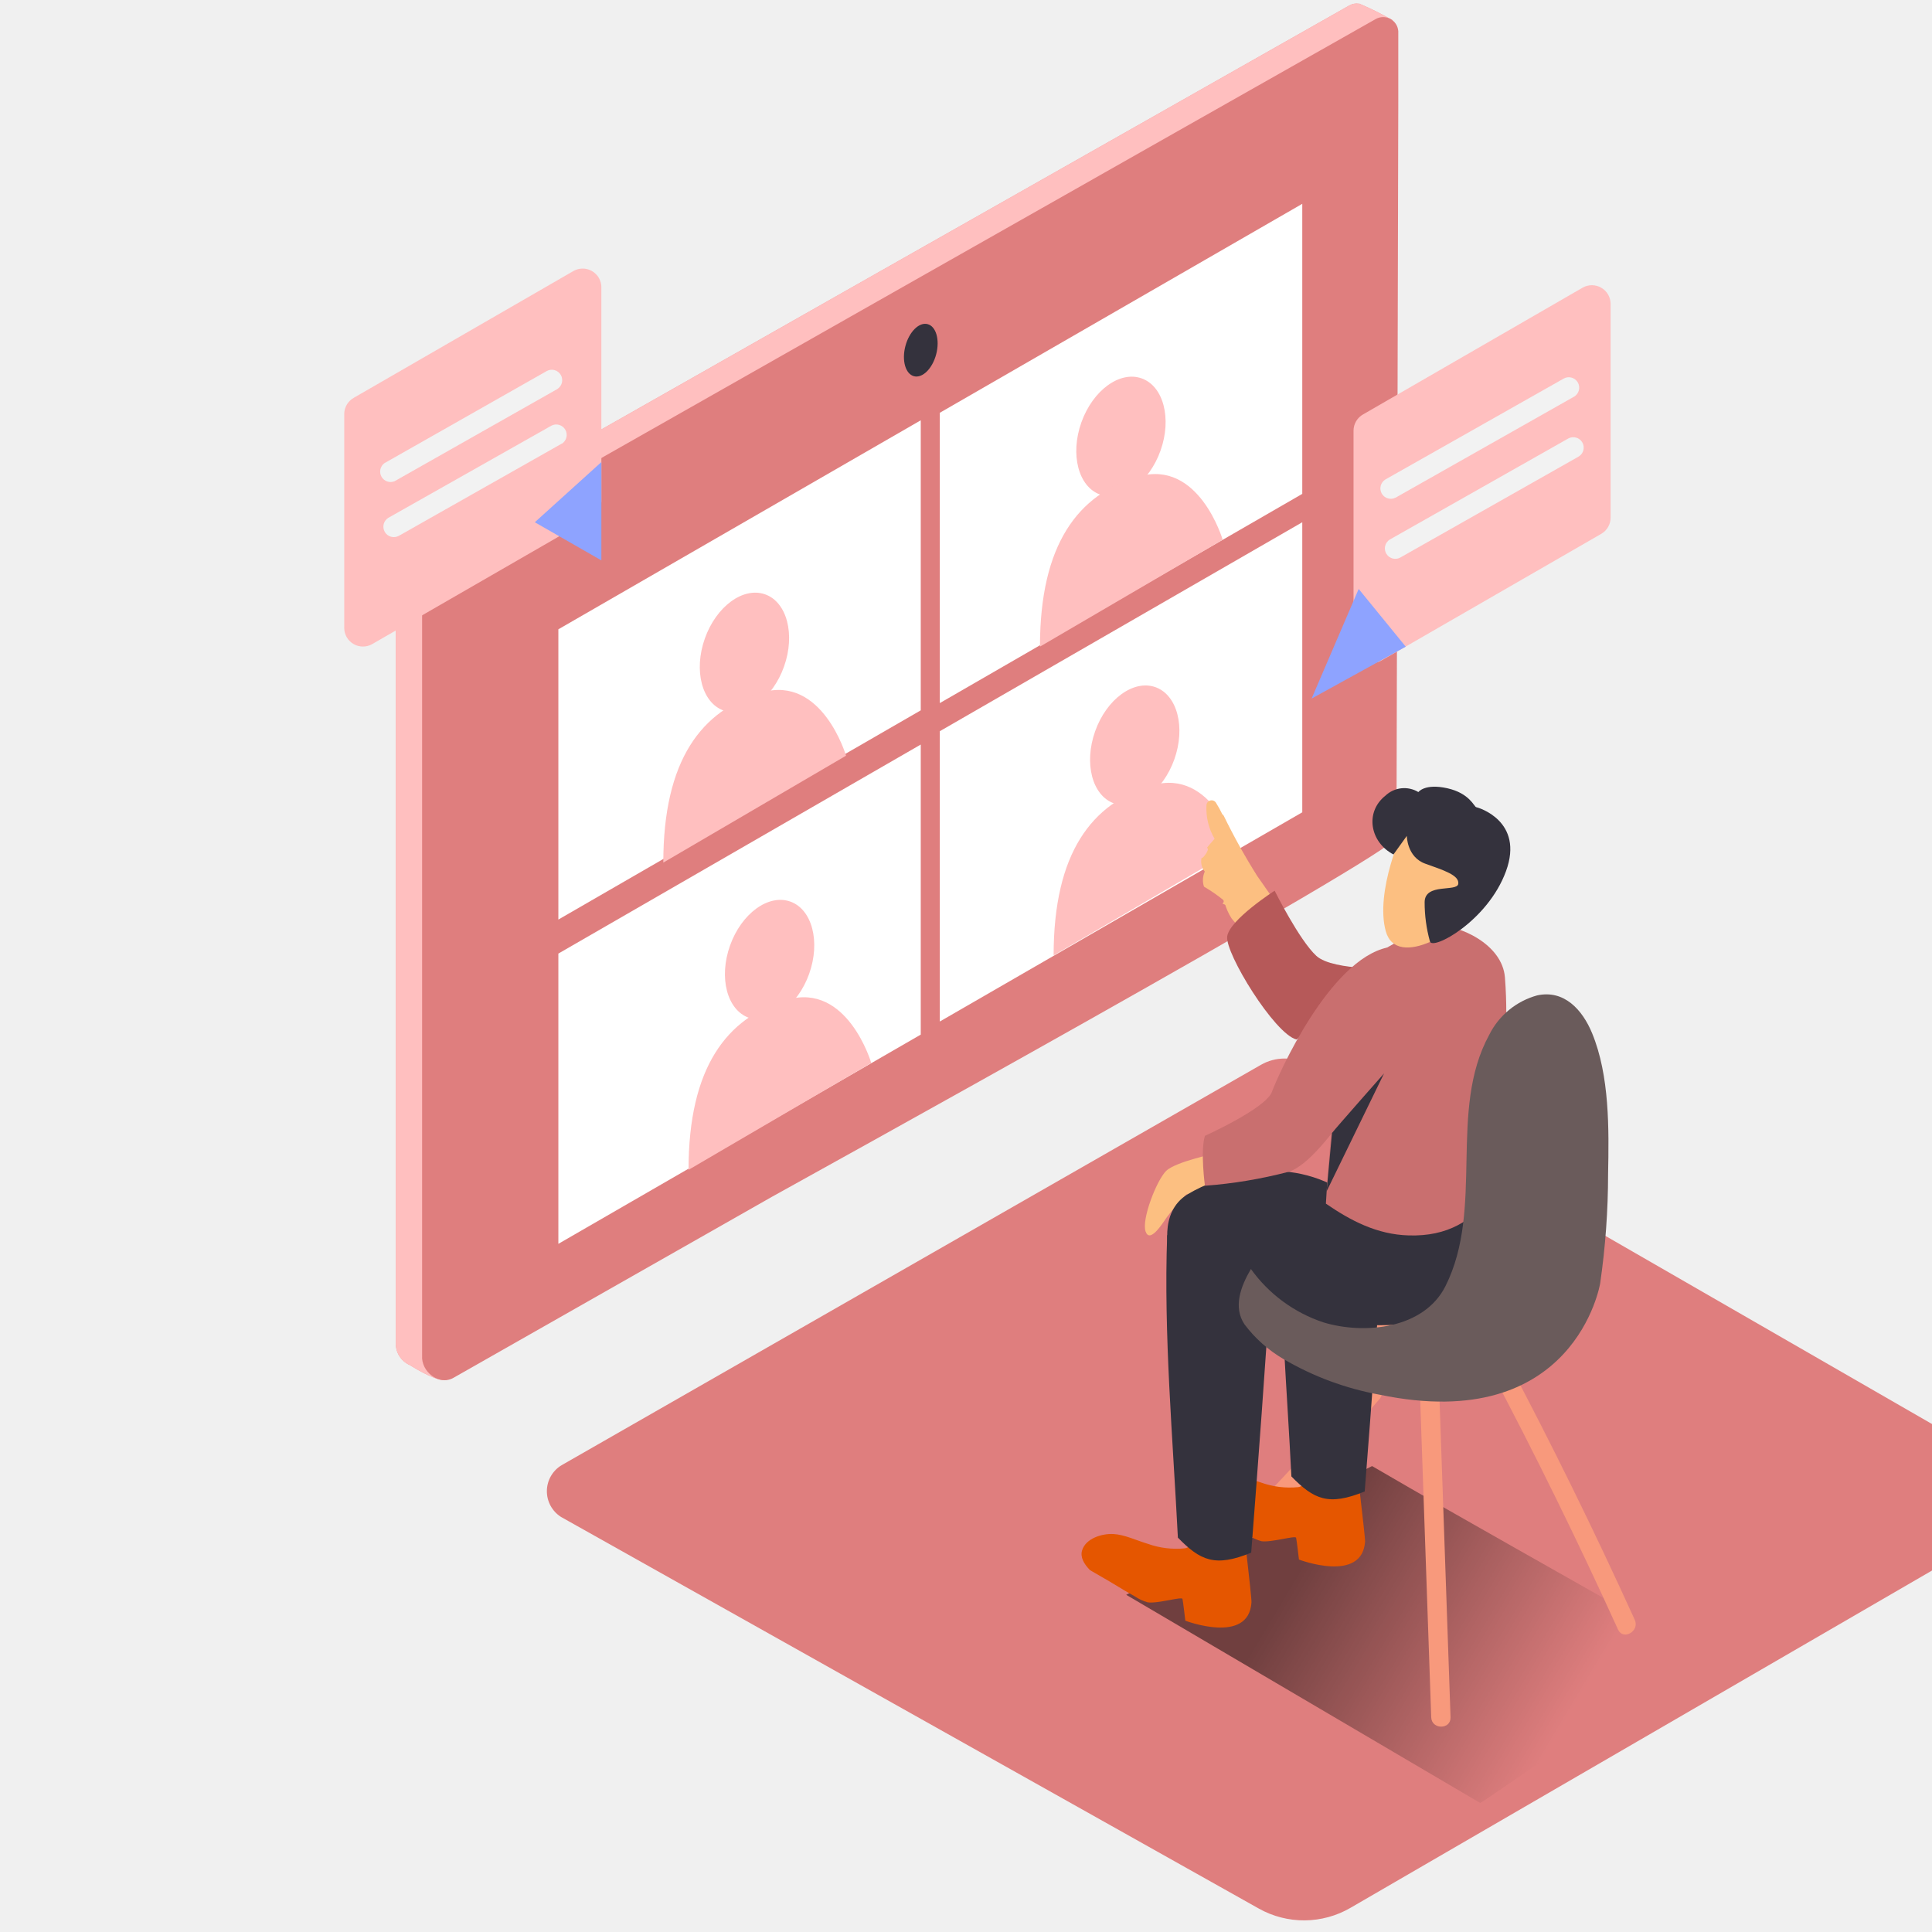
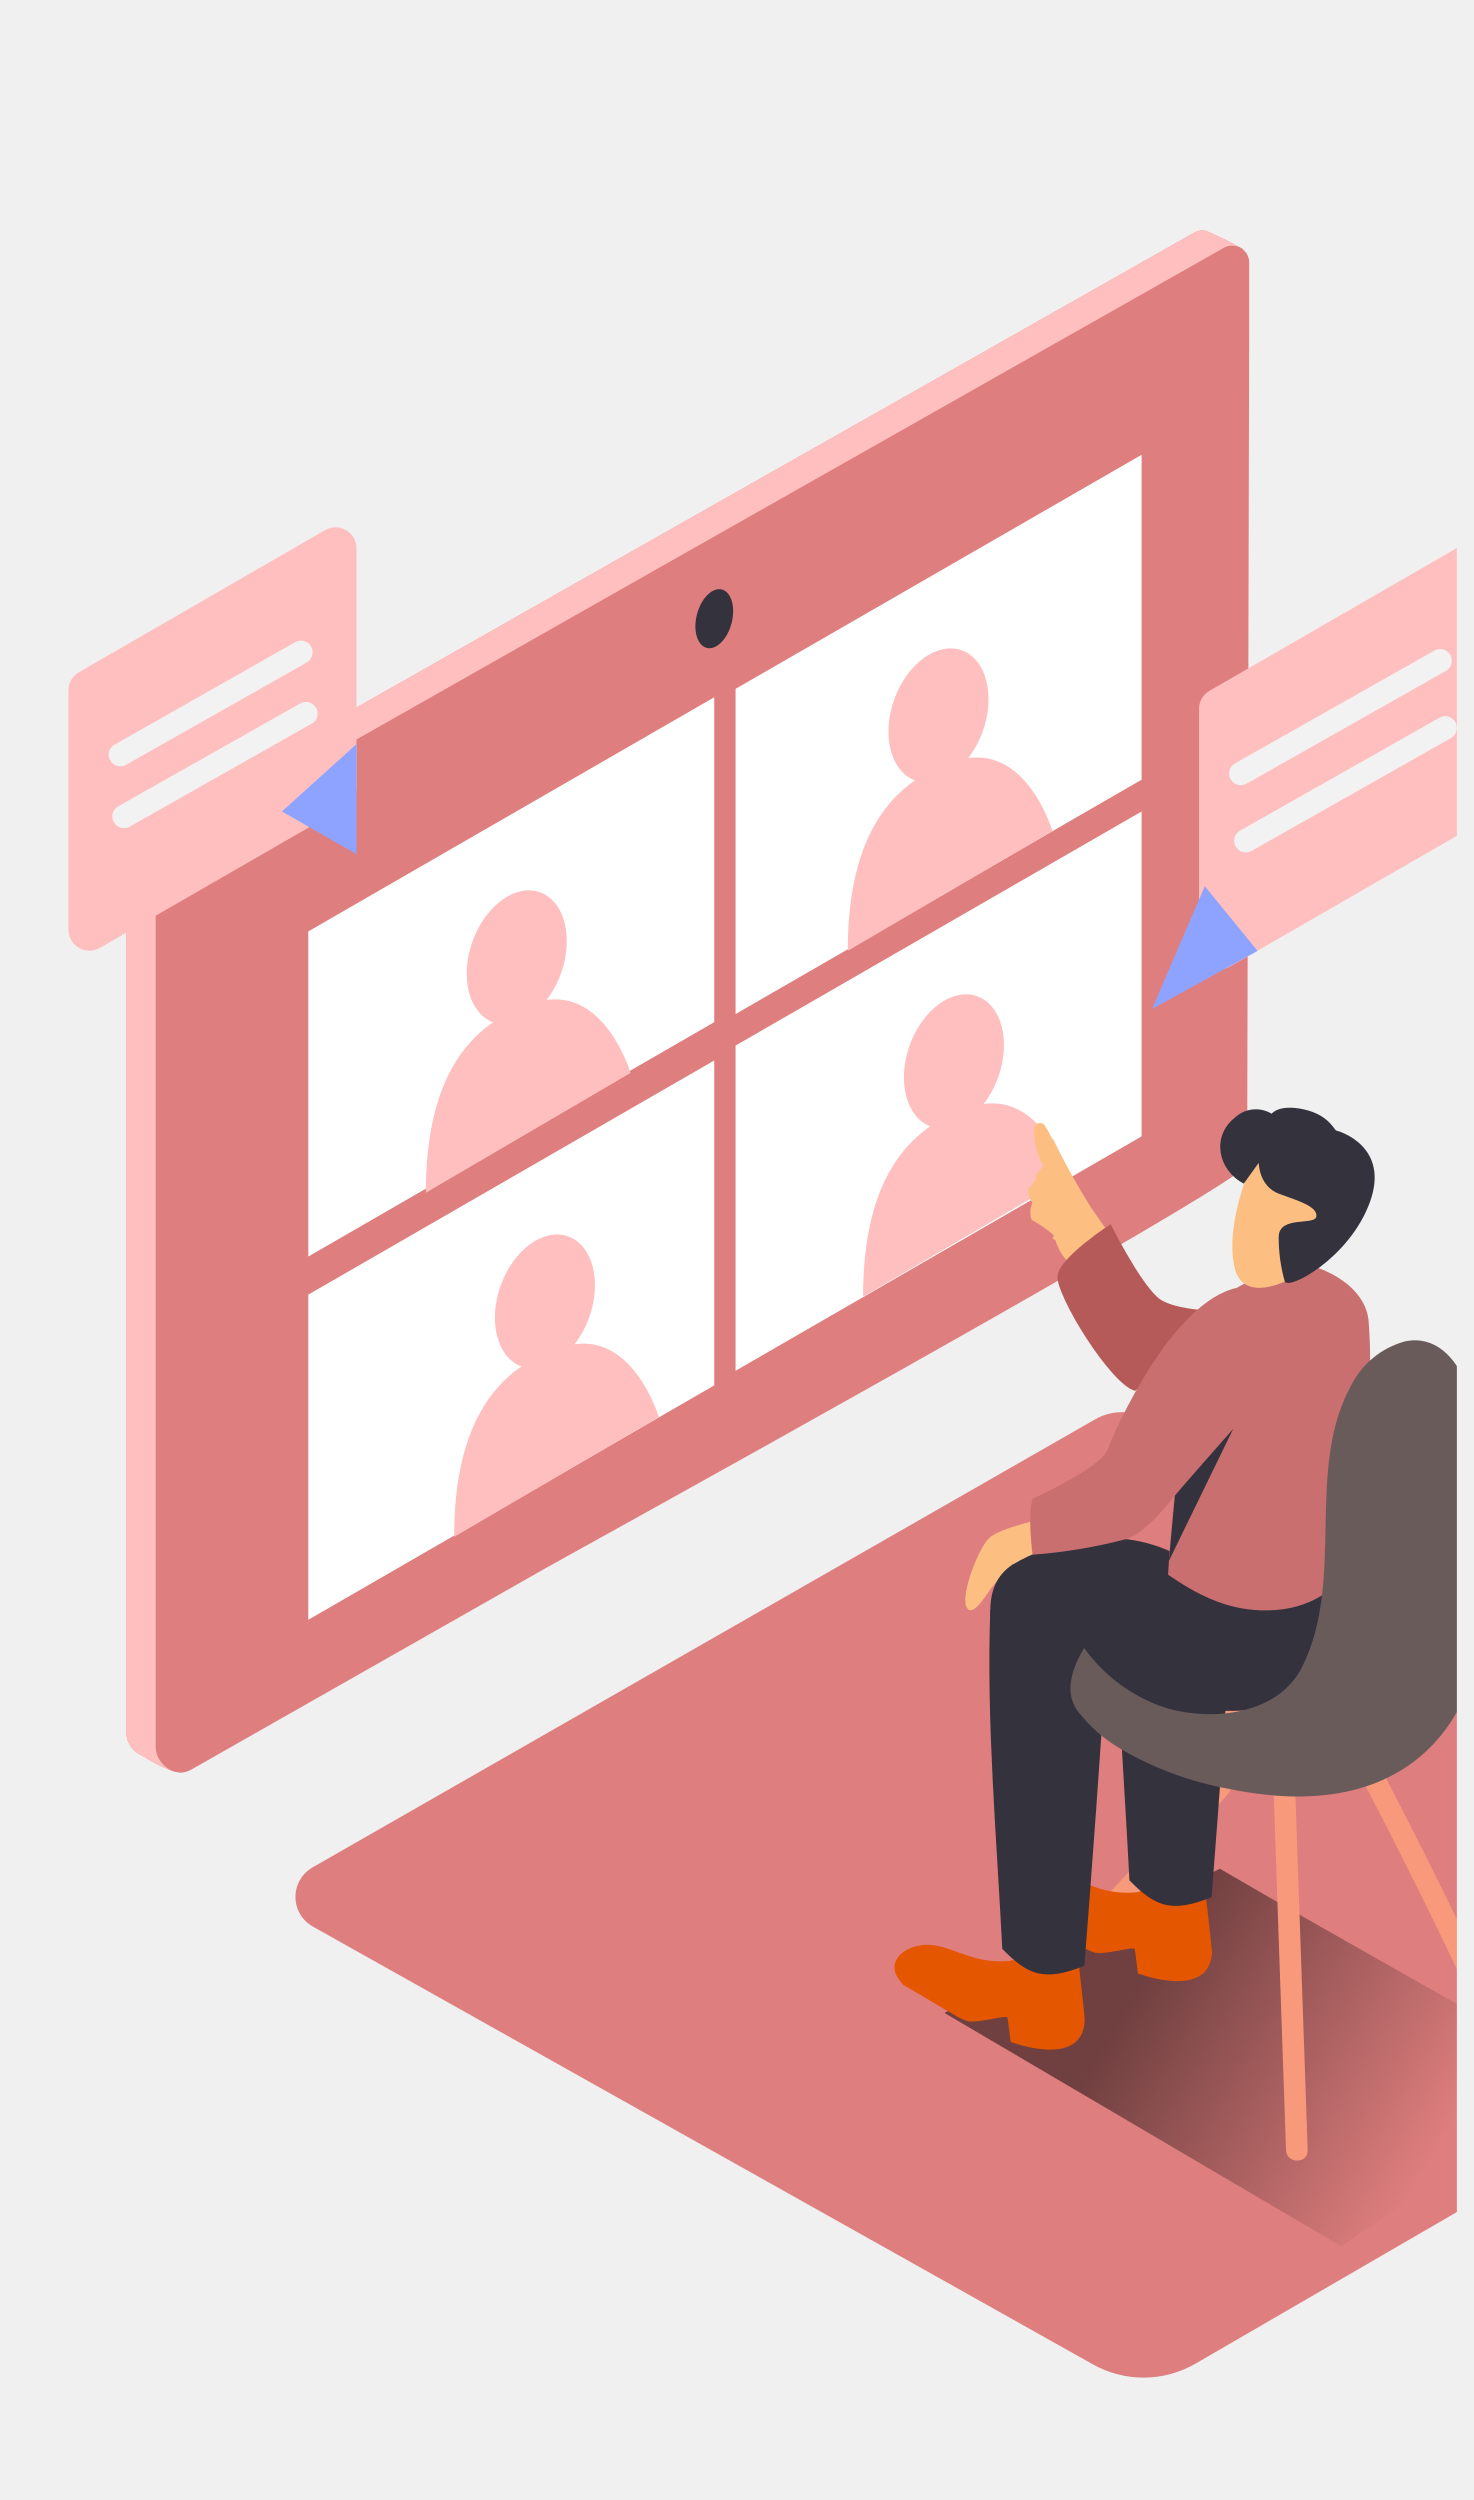
- <svg xmlns="http://www.w3.org/2000/svg" width="300" height="300" viewBox="0 0 76 116" fill="none">
-   <path d="M13.716 87.975C13.45 88.135 13.229 88.361 13.075 88.631C12.921 88.901 12.838 89.206 12.835 89.517C12.832 89.828 12.908 90.134 13.056 90.407C13.204 90.68 13.42 90.911 13.682 91.078L55.583 114.594C56.425 115.066 57.376 115.31 58.341 115.302C59.306 115.293 60.253 115.034 61.087 114.548L100.615 91.621C100.919 91.445 101.171 91.192 101.346 90.888C101.521 90.585 101.613 90.24 101.613 89.889C101.613 89.539 101.521 89.194 101.346 88.89C101.171 88.587 100.919 88.334 100.615 88.158L58.565 63.936C58.129 63.686 57.636 63.555 57.134 63.555C56.632 63.555 56.139 63.686 55.704 63.936L13.716 87.975Z" fill="#DF7E7E" />
-   <path style="mix-blend-mode:multiply" d="M62.382 88.025C68.534 91.612 72.931 94.022 82.394 99.426C75.232 103.778 69.682 107.778 68.876 108.254L47.619 95.755C49.273 94.92 54.735 91.813 62.382 88.025Z" fill="url(#paint0_linear)" />
-   <path d="M3.764 80.603V33.946C3.759 33.609 3.844 33.277 4.009 32.983C4.175 32.69 4.416 32.446 4.708 32.276C8.583 30.025 52.492 5.155 61.016 0.327C61.19 0.229 61.391 0.192 61.588 0.223C61.599 0.219 61.611 0.219 61.622 0.223C62.302 0.511 62.965 0.841 63.605 1.209C63.241 1.466 62.797 1.586 62.353 1.547V5.276L62.244 49.469C62.244 50.355 25.493 70.61 24.729 71.052L6.203 81.597C6.804 82.057 7.134 82.788 6.767 82.85C6.274 82.942 5.205 82.332 4.62 81.969C4.475 81.907 4.341 81.82 4.223 81.714C4.069 81.575 3.948 81.403 3.868 81.211C3.789 81.019 3.753 80.811 3.764 80.603Z" fill="#F29696" />
-   <path d="M3.764 80.603V33.946C3.759 33.609 3.844 33.277 4.009 32.983C4.175 32.69 4.416 32.446 4.708 32.276C8.583 30.025 52.492 5.155 61.016 0.327C61.19 0.229 61.391 0.192 61.588 0.223C61.599 0.219 61.611 0.219 61.622 0.223C62.302 0.511 62.965 0.841 63.605 1.209C63.241 1.466 62.797 1.586 62.353 1.547V5.276L62.244 49.469C62.244 50.355 25.493 70.61 24.729 71.052L6.203 81.597C6.804 82.057 7.134 82.788 6.767 82.85C6.274 82.942 5.205 82.332 4.62 81.969C4.475 81.907 4.341 81.82 4.223 81.714C4.069 81.575 3.948 81.403 3.868 81.211C3.789 81.019 3.753 80.811 3.764 80.603Z" fill="#FFBFBF" />
-   <path d="M63.955 1.873C63.944 1.72 63.895 1.572 63.812 1.443C63.729 1.314 63.614 1.208 63.48 1.135C63.344 1.062 63.193 1.025 63.04 1.026C62.886 1.027 62.736 1.067 62.602 1.142C54.074 5.965 10.177 30.839 6.289 33.09C5.998 33.26 5.757 33.504 5.591 33.797C5.425 34.091 5.34 34.423 5.345 34.761V81.393C5.274 82.345 6.352 83.226 7.229 82.725L26.331 71.867C27.1 71.428 63.846 51.169 63.846 50.284L63.955 6.091V1.873Z" fill="#DF7E7E" />
-   <path d="M58.19 31.357V48.772L36.427 61.334V43.903L58.19 31.357Z" fill="white" />
-   <path d="M35.283 44.704V62.119L13.525 74.682V57.254L35.283 44.704Z" fill="white" />
-   <path d="M58.19 12.238V29.653L36.427 42.215V24.784L58.19 12.238Z" fill="white" />
-   <path d="M35.283 25.235V42.65L13.525 55.212V37.784L35.283 25.235Z" fill="white" />
-   <path d="M34.877 22.589C34.366 22.455 34.134 21.647 34.36 20.783C34.586 19.92 35.183 19.328 35.694 19.461C36.205 19.595 36.436 20.403 36.211 21.267C35.985 22.13 35.388 22.722 34.877 22.589Z" fill="#34323D" />
-   <path d="M46.061 29.698C44.749 29.231 44.241 27.29 44.927 25.362C45.613 23.435 47.233 22.251 48.545 22.718C49.858 23.185 50.366 25.127 49.68 27.054C48.994 28.981 47.374 30.165 46.061 29.698Z" fill="#FFBFBF" />
-   <path d="M53.412 32.409C53.412 32.409 51.988 27.557 48.359 28.613C44.73 29.67 42.441 32.681 42.441 38.824" fill="#FFBFBF" />
-   <path d="M23.456 42.666C22.143 42.199 21.636 40.258 22.322 38.33C23.007 36.403 24.628 35.219 25.94 35.686C27.252 36.153 27.76 38.094 27.074 40.022C26.388 41.949 24.768 43.133 23.456 42.666Z" fill="#FFBFBF" />
-   <path d="M30.797 45.373C30.797 45.373 29.373 40.52 25.744 41.576C22.114 42.633 19.826 45.64 19.826 51.791" fill="#FFBFBF" />
-   <path d="M46.889 48.238C45.577 47.771 45.069 45.83 45.755 43.903C46.441 41.975 48.061 40.791 49.374 41.258C50.686 41.726 51.194 43.667 50.508 45.594C49.822 47.522 48.202 48.706 46.889 48.238Z" fill="#FFBFBF" />
-   <path d="M54.232 50.948C54.232 50.948 52.808 46.095 49.179 47.152C45.55 48.208 43.261 51.219 43.261 57.363" fill="#FFBFBF" />
-   <path d="M24.966 61.111C23.653 60.644 23.145 58.703 23.831 56.775C24.517 54.848 26.137 53.664 27.45 54.131C28.762 54.598 29.27 56.539 28.584 58.467C27.898 60.394 26.278 61.578 24.966 61.111Z" fill="#FFBFBF" />
-   <path d="M32.312 63.823C32.312 63.823 30.888 58.97 27.259 60.027C23.63 61.084 21.341 64.095 21.341 70.238" fill="#FFBFBF" />
-   <path d="M57.313 73.892C59.113 72.639 61.23 71.946 63.519 72.451C65.958 72.986 68.067 74.54 70.552 74.894C70.944 74.953 72.51 74.853 72.752 75.078C79.664 81.618 60.345 80.925 60.345 80.925C58.47 79.388 56.703 77.876 54.845 76.331C55.404 75.061 56.348 74.569 57.313 73.892Z" fill="#F8997C" />
-   <path d="M66.408 83.376L67.093 103.109C67.118 103.857 65.957 103.857 65.932 103.109L65.247 83.376C65.218 82.625 66.379 82.629 66.408 83.376Z" fill="#F8997C" />
-   <path d="M51.918 93.934C55.437 90.49 58.799 86.897 62.004 83.155C62.492 82.587 63.311 83.41 62.839 83.99C59.637 87.73 56.275 91.323 52.753 94.769C52.206 95.279 51.379 94.456 51.918 93.934Z" fill="#F8997C" />
-   <path d="M70.437 81.556C73.168 86.712 75.741 91.946 78.154 97.258C78.463 97.935 77.461 98.511 77.152 97.847C74.738 92.535 72.166 87.301 69.434 82.144C69.063 81.476 70.086 80.888 70.437 81.556Z" fill="#F8997C" />
-   <path d="M53.093 69.227C53.093 69.227 50.587 69.741 50.015 70.305C49.443 70.869 48.528 73.228 48.783 73.942C49.038 74.656 49.756 73.525 50.065 73.074C50.431 72.594 50.824 72.137 51.243 71.704C52.069 71.831 52.913 71.719 53.678 71.382" fill="#FCBF81" />
-   <path d="M52.253 90.597C51.89 90.225 51.656 89.816 51.781 89.411C52.002 88.684 52.988 88.392 53.66 88.43C54.333 88.467 55.035 88.81 55.715 89.014C56.429 89.271 57.191 89.365 57.945 89.29C58.067 89.274 58.179 89.213 58.259 89.119C58.468 89.069 58.661 88.966 58.819 88.82C58.977 88.673 59.095 88.489 59.161 88.284L61.395 87.482C61.395 87.482 61.963 92.209 61.963 92.543C61.796 95.091 57.991 93.638 57.991 93.638C57.991 93.638 57.858 92.485 57.82 92.33C57.782 92.176 56.325 92.627 55.732 92.535C55.453 92.457 55.19 92.335 54.951 92.172C54.5 91.925 54.061 91.658 53.623 91.391C53.184 91.123 52.708 90.869 52.253 90.597Z" fill="#E55600" />
-   <path d="M60.59 73.165C61.425 73.249 62.261 73.358 63.096 73.475C62.748 78.837 62.362 84.195 61.939 89.549C59.767 90.439 58.886 90.025 57.537 88.647C57.282 83.535 56.831 78.181 56.848 73.019C58.101 73.074 59.345 73.128 60.59 73.165Z" fill="#34323D" />
-   <path d="M69.627 71.695C69.627 71.695 69.986 77.563 67.038 78.874C64.089 80.186 58.038 79.53 55.064 77.784C53.525 76.847 51.91 76.041 50.236 75.375C50.236 75.375 49.472 72.806 51.327 71.695C53.181 70.585 57.282 69.215 60.932 71.695" fill="#34323D" />
-   <path d="M56.689 55.579C56.597 55.358 56.488 55.145 56.364 54.94C56.36 54.953 56.353 54.965 56.343 54.974C56.339 54.99 56.331 55.006 56.319 55.018C56.306 55.029 56.291 55.037 56.274 55.04C56.257 55.043 56.24 55.04 56.225 55.033C56.209 55.026 56.197 55.014 56.188 54.999L55.95 54.64C55.958 54.687 55.958 54.735 55.95 54.782C55.931 54.87 55.88 54.947 55.806 54.999C55.733 55.051 55.642 55.073 55.553 55.062C55.501 55.058 55.45 55.042 55.404 55.017C55.359 54.991 55.319 54.956 55.289 54.913C55.259 54.87 55.238 54.821 55.229 54.77C55.22 54.718 55.222 54.665 55.236 54.615L55.127 54.489C55.133 54.525 55.133 54.562 55.127 54.598C55.111 54.648 55.082 54.694 55.043 54.73C55.005 54.766 54.957 54.791 54.906 54.804C54.855 54.817 54.801 54.817 54.75 54.803C54.699 54.79 54.652 54.764 54.614 54.727C54.572 54.694 54.534 54.652 54.497 54.615C54.464 54.629 54.428 54.636 54.392 54.636C54.356 54.636 54.321 54.629 54.288 54.615C53.981 54.51 53.682 54.388 53.39 54.247C53.41 54.238 53.428 54.225 53.442 54.208C53.456 54.191 53.466 54.17 53.471 54.148C53.475 54.127 53.474 54.104 53.468 54.083C53.462 54.062 53.451 54.042 53.436 54.026C53.092 53.747 52.727 53.495 52.346 53.27C52.332 53.258 52.317 53.25 52.3 53.245L52.279 53.207C52.19 52.918 52.211 52.605 52.337 52.33C52.245 52.218 52.18 52.087 52.146 51.946C52.112 51.804 52.11 51.658 52.141 51.516C52.172 51.514 52.201 51.502 52.225 51.482C52.279 51.436 52.326 51.381 52.363 51.319C52.43 51.236 52.482 51.141 52.517 51.04C52.526 51.014 52.526 50.987 52.518 50.961C52.509 50.936 52.493 50.913 52.471 50.898C52.613 50.71 52.78 50.53 52.926 50.363C52.569 49.754 52.399 49.052 52.438 48.346C52.441 48.28 52.465 48.217 52.507 48.166C52.549 48.115 52.606 48.078 52.67 48.062C52.734 48.046 52.801 48.05 52.863 48.075C52.924 48.1 52.975 48.144 53.01 48.2C53.15 48.422 53.277 48.652 53.39 48.889C53.427 48.913 53.457 48.946 53.478 48.985C54.081 50.225 54.752 51.431 55.486 52.597C55.612 52.794 57.157 54.899 56.965 54.949C56.977 55.045 58.23 57.931 56.689 55.579ZM55.787 54.69C55.787 54.69 55.787 54.69 55.787 54.669C55.779 54.678 55.77 54.685 55.759 54.69C55.748 54.695 55.736 54.697 55.724 54.697C55.713 54.697 55.701 54.695 55.69 54.69C55.679 54.685 55.67 54.678 55.662 54.669C55.624 54.696 55.581 54.714 55.536 54.723C55.49 54.732 55.444 54.73 55.399 54.719C55.402 54.774 55.427 54.826 55.469 54.863C55.51 54.9 55.565 54.919 55.62 54.915C55.675 54.912 55.727 54.887 55.764 54.845C55.801 54.804 55.82 54.749 55.816 54.694L55.787 54.69Z" fill="#FCBF81" />
-   <path d="M56.535 54.907C56.2 54.651 55.916 54.333 55.699 53.971C55.658 53.896 55.602 53.829 55.535 53.775C55.468 53.721 55.391 53.681 55.307 53.658C55.225 53.634 55.138 53.628 55.052 53.639C54.967 53.65 54.884 53.678 54.81 53.721C54.786 53.552 54.773 53.382 54.772 53.211C54.772 52.343 53.407 52.33 53.423 53.211C53.392 53.893 53.575 54.568 53.945 55.141C54.354 55.658 54.852 56.098 55.415 56.44C55.515 56.495 55.626 56.526 55.74 56.528C55.854 56.53 55.967 56.505 56.068 56.453C56.17 56.401 56.257 56.325 56.322 56.232C56.388 56.139 56.429 56.031 56.443 55.918L56.501 55.872C56.567 55.811 56.62 55.737 56.657 55.656C56.694 55.574 56.715 55.486 56.718 55.396C56.721 55.307 56.707 55.217 56.675 55.133C56.644 55.049 56.596 54.972 56.535 54.907Z" fill="#FCBF81" />
-   <path d="M64.002 58.148C64.002 58.148 60.064 58.336 59.036 57.392C58.009 56.448 56.531 53.479 56.531 53.479C56.531 53.479 53.816 55.224 53.682 56.227C53.549 57.229 56.518 62.073 57.838 62.412" fill="#B65959" />
-   <path d="M45.443 94.272C45.08 93.901 44.846 93.491 44.971 93.086C45.192 92.36 46.178 92.067 46.85 92.105C47.523 92.142 48.224 92.485 48.905 92.69C49.619 92.946 50.38 93.04 51.135 92.965C51.257 92.949 51.369 92.888 51.448 92.794C51.658 92.744 51.851 92.641 52.009 92.495C52.167 92.348 52.284 92.164 52.35 91.959L54.589 91.161C54.589 91.161 55.161 95.884 55.14 96.214C54.973 98.762 51.168 97.308 51.168 97.308C51.168 97.308 51.035 96.156 50.997 96.001C50.96 95.847 49.502 96.298 48.909 96.206C48.631 96.129 48.367 96.006 48.128 95.843C47.677 95.596 47.239 95.329 46.8 95.062C46.362 94.794 45.894 94.544 45.443 94.272Z" fill="#E55600" />
-   <path d="M54.029 71.838C54.798 71.474 55.604 71.512 56.535 71.516C56.406 73.404 56.477 74.084 56.36 75.972L56.326 76.473C55.967 82.061 55.558 87.645 55.124 93.224C52.952 94.114 52.071 93.7 50.722 92.322C50.421 86.375 49.861 80.094 50.079 74.176C51.344 72.936 52.459 72.585 54.029 71.838Z" fill="#34323D" />
-   <path d="M69.682 70.48C69.682 70.626 69.653 71.111 69.632 71.695C68.413 73.303 66.918 74.247 64.575 74.176C62.679 74.122 61.096 73.291 59.609 72.268C59.793 68.831 60.349 62.963 61.217 58.87C61.292 58.524 62.19 58.294 62.47 58.148C63.088 57.809 62.725 57.229 63.33 56.866C64.208 56.355 65.123 55.91 66.066 55.533H66.091C67.603 55.513 70.204 56.673 70.359 58.695C70.597 61.806 70.254 63.677 70.012 66.78C69.9 68.033 69.787 69.265 69.682 70.48Z" fill="#C96F6F" />
-   <path d="M64.423 49.649C64.223 49.699 62.548 53.558 63.204 55.913C63.86 58.269 67.84 55.847 68.842 54.063C69.844 52.28 68.186 48.672 64.423 49.649Z" fill="#FCBF81" />
-   <path d="M64.468 50.188C64.468 50.188 64.468 51.462 65.579 51.858C66.689 52.255 67.617 52.547 67.558 53.061C67.5 53.575 65.545 52.99 65.537 54.168C65.536 54.962 65.642 55.753 65.854 56.519C65.975 57.095 69.321 55.325 70.423 52.305C71.526 49.286 68.753 48.484 68.632 48.463C68.51 48.442 68.247 47.628 66.894 47.327C65.541 47.026 65.161 47.557 65.161 47.557C64.854 47.371 64.494 47.292 64.137 47.33C63.781 47.369 63.446 47.523 63.186 47.77C61.933 48.76 62.254 50.568 63.666 51.303L64.468 50.188Z" fill="#34323D" />
-   <path d="M63.785 62.149C63.785 62.149 59.647 69.708 57.358 70.359C55.716 70.788 54.039 71.068 52.346 71.194C52.346 71.194 52.062 69.106 52.346 68.196C52.346 68.196 56.009 66.546 56.368 65.556C56.727 64.567 59.813 57.621 63.317 56.886" fill="#C96F6F" />
-   <path d="M59.976 68.025C60.23 67.699 63.1 64.45 63.1 64.45L59.65 71.533L59.976 68.025Z" fill="#34323D" />
-   <path d="M55.107 76.193C56.182 77.695 57.706 78.816 59.459 79.397C61.919 80.144 65.498 79.793 66.788 77.221C69.139 72.539 66.93 66.684 69.415 62.132C69.701 61.556 70.106 61.048 70.603 60.64C71.099 60.232 71.677 59.934 72.296 59.764C73.909 59.413 75.011 60.62 75.596 62.044C76.644 64.596 76.606 67.778 76.552 70.493C76.55 72.69 76.391 74.884 76.076 77.058C76.076 77.058 74.573 86.179 62.837 83.74C60.806 83.371 58.855 82.649 57.074 81.606C56.159 81.073 55.359 80.364 54.723 79.518C54.03 78.486 54.489 77.246 55.107 76.193Z" fill="#6A5B5B" />
-   <path d="M0.668 24.863V37.705C0.669 37.9 0.721 38.091 0.819 38.26C0.917 38.429 1.057 38.569 1.226 38.668C1.394 38.766 1.586 38.818 1.781 38.82C1.976 38.822 2.168 38.773 2.338 38.678L15.544 31.065C15.715 30.966 15.857 30.825 15.956 30.654C16.055 30.483 16.107 30.289 16.107 30.092V17.241C16.106 17.046 16.054 16.855 15.956 16.686C15.858 16.517 15.718 16.377 15.55 16.279C15.381 16.18 15.19 16.128 14.995 16.126C14.8 16.124 14.607 16.173 14.437 16.268L1.248 23.881C1.073 23.978 0.926 24.12 0.824 24.293C0.722 24.466 0.668 24.662 0.668 24.863Z" fill="#FFBFBF" />
-   <path d="M16.107 27.744V33.646L12.111 31.357L16.107 27.744Z" fill="#8EA3FF" />
-   <path d="M61.268 25.853V38.691C61.269 38.886 61.321 39.077 61.419 39.246C61.517 39.414 61.657 39.555 61.826 39.653C61.994 39.751 62.185 39.804 62.38 39.806C62.576 39.808 62.768 39.759 62.938 39.664L76.139 32.054C76.311 31.956 76.453 31.814 76.552 31.643C76.651 31.473 76.703 31.279 76.703 31.081V18.239C76.702 18.044 76.65 17.853 76.552 17.684C76.454 17.515 76.314 17.375 76.145 17.277C75.977 17.179 75.785 17.126 75.59 17.124C75.395 17.122 75.203 17.171 75.033 17.266L61.844 24.88C61.67 24.976 61.526 25.117 61.425 25.288C61.323 25.459 61.269 25.654 61.268 25.853Z" fill="#FFBFBF" />
-   <path d="M64.404 38.828L58.75 41.944L61.577 35.362" fill="#8EA3FF" />
-   <path d="M13.469 23.355L3.692 28.893C3.551 28.952 3.393 28.957 3.248 28.908C3.103 28.858 2.981 28.757 2.906 28.624C2.83 28.491 2.806 28.335 2.838 28.185C2.87 28.035 2.955 27.902 3.078 27.811L12.834 22.274C12.977 22.197 13.144 22.179 13.3 22.223C13.456 22.267 13.589 22.37 13.671 22.51C13.752 22.651 13.777 22.817 13.738 22.974C13.7 23.132 13.601 23.269 13.464 23.355H13.469Z" fill="#F2F2F2" />
-   <path d="M13.717 26.642L3.941 32.176C3.798 32.252 3.63 32.27 3.474 32.226C3.318 32.182 3.185 32.079 3.104 31.939C3.022 31.799 2.998 31.632 3.036 31.475C3.075 31.317 3.173 31.181 3.31 31.094L13.103 25.56C13.246 25.484 13.413 25.466 13.569 25.51C13.726 25.554 13.858 25.657 13.94 25.797C14.022 25.937 14.046 26.104 14.008 26.261C13.969 26.419 13.871 26.555 13.734 26.642H13.717Z" fill="#F2F2F2" />
-   <path d="M74.527 23.806L63.802 29.875C63.659 29.951 63.492 29.969 63.336 29.925C63.18 29.881 63.047 29.778 62.965 29.638C62.884 29.498 62.859 29.331 62.898 29.174C62.936 29.016 63.035 28.88 63.172 28.793L73.896 22.725C74.039 22.648 74.206 22.63 74.362 22.674C74.519 22.718 74.651 22.821 74.733 22.961C74.815 23.102 74.839 23.268 74.8 23.425C74.762 23.583 74.664 23.72 74.527 23.806Z" fill="#F2F2F2" />
-   <path d="M74.796 27.406L64.072 33.478C63.929 33.555 63.762 33.573 63.605 33.529C63.449 33.485 63.316 33.382 63.235 33.242C63.153 33.102 63.129 32.935 63.167 32.778C63.206 32.62 63.304 32.484 63.441 32.397L74.166 26.325C74.309 26.248 74.476 26.23 74.632 26.274C74.788 26.318 74.921 26.421 75.003 26.561C75.084 26.701 75.109 26.868 75.07 27.025C75.031 27.183 74.933 27.32 74.796 27.406Z" fill="#F2F2F2" />
+ <svg xmlns="http://www.w3.org/2000/svg" width="79" height="134" viewBox="0 0 79 134" fill="none">
+   <mask id="mask0" mask-type="alpha" maskUnits="userSpaceOnUse" x="0" y="0" width="79" height="134">
+     <rect x="0.924" y="0.667" width="77.164" height="132.939" fill="#C4C4C4" />
+   </mask>
+   <g mask="url(#mask0)">
+     <path d="M16.716 100.113C16.45 100.273 16.229 100.499 16.075 100.769C15.921 101.039 15.838 101.344 15.835 101.655C15.832 101.966 15.908 102.272 16.056 102.545C16.204 102.818 16.42 103.049 16.682 103.216L58.583 126.732C59.425 127.204 60.376 127.448 61.341 127.44C62.306 127.432 63.253 127.172 64.087 126.686L103.615 103.759C103.919 103.583 104.171 103.33 104.346 103.026C104.521 102.723 104.613 102.378 104.613 102.027C104.613 101.677 104.521 101.332 104.346 101.028C104.171 100.725 103.919 100.472 103.615 100.296L61.565 76.074C61.129 75.824 60.636 75.693 60.134 75.693C59.632 75.693 59.139 75.824 58.704 76.074L16.716 100.113Z" fill="#DF7E7E" />
+     <path style="mix-blend-mode:multiply" d="M65.382 100.163C71.534 103.75 75.931 106.16 85.394 111.564C78.232 115.916 72.682 119.916 71.876 120.393L50.619 107.893C52.273 107.058 57.735 103.951 65.382 100.163Z" fill="url(#paint0_linear)" />
+     <path d="M6.764 92.742V46.084C6.759 45.747 6.844 45.415 7.009 45.121C7.175 44.828 7.416 44.584 7.708 44.414C11.583 42.163 55.492 17.293 64.016 12.466C64.19 12.367 64.391 12.33 64.588 12.361C64.599 12.357 64.611 12.357 64.622 12.361C65.302 12.649 65.965 12.979 66.606 13.347C66.241 13.604 65.797 13.724 65.353 13.685V17.414L65.244 61.608C65.244 62.493 28.493 82.748 27.729 83.19L9.203 93.736C9.804 94.195 10.134 94.926 9.767 94.988C9.274 95.08 8.205 94.471 7.62 94.107C7.475 94.045 7.341 93.959 7.223 93.852C7.069 93.713 6.948 93.541 6.868 93.349C6.789 93.157 6.753 92.949 6.764 92.742V92.742Z" fill="#F29696" />
+     <path d="M6.764 92.742V46.084C6.759 45.747 6.844 45.415 7.009 45.121C7.175 44.828 7.416 44.584 7.708 44.414C11.583 42.163 55.492 17.293 64.016 12.466C64.19 12.367 64.391 12.33 64.588 12.361C64.599 12.357 64.611 12.357 64.622 12.361C65.302 12.649 65.965 12.979 66.606 13.347C66.241 13.604 65.797 13.724 65.353 13.685V17.414L65.244 61.608C65.244 62.493 28.493 82.748 27.729 83.19L9.203 93.736C9.804 94.195 10.134 94.926 9.767 94.988C9.274 95.08 8.205 94.471 7.62 94.107C7.475 94.045 7.341 93.959 7.223 93.852C7.069 93.713 6.948 93.541 6.868 93.349C6.789 93.157 6.753 92.949 6.764 92.742V92.742Z" fill="#FFBFBF" />
+     <path d="M66.955 14.011C66.944 13.858 66.895 13.71 66.812 13.581C66.729 13.452 66.615 13.346 66.48 13.273C66.344 13.2 66.193 13.163 66.04 13.164C65.886 13.165 65.736 13.205 65.602 13.28C57.074 18.103 13.177 42.977 9.289 45.228C8.998 45.398 8.757 45.642 8.591 45.936C8.425 46.229 8.34 46.562 8.345 46.899V93.531C8.274 94.483 9.352 95.364 10.229 94.863L29.331 84.005C30.1 83.566 66.847 63.307 66.847 62.422L66.955 18.229V14.011Z" fill="#DF7E7E" />
+     <path d="M61.19 43.495V60.91L39.427 73.472V56.041L61.19 43.495Z" fill="white" />
+     <path d="M38.283 56.842V74.257L16.525 86.82V69.392L38.283 56.842Z" fill="white" />
+     <path d="M61.19 24.376V41.791L39.427 54.353V36.922L61.19 24.376Z" fill="white" />
+     <path d="M38.283 37.373V54.788L16.525 67.35V49.922L38.283 37.373Z" fill="white" />
+     <path d="M37.877 34.727C37.366 34.593 37.134 33.785 37.36 32.921C37.586 32.058 38.183 31.466 38.694 31.599C39.205 31.733 39.436 32.541 39.211 33.405C38.985 34.268 38.388 34.86 37.877 34.727Z" fill="#34323D" />
+     <path d="M49.061 41.836C47.749 41.369 47.241 39.428 47.927 37.501C48.613 35.573 50.233 34.389 51.545 34.856C52.858 35.323 53.366 37.265 52.68 39.192C51.994 41.119 50.374 42.303 49.061 41.836Z" fill="#FFBFBF" />
+     <path d="M56.412 44.547C56.412 44.547 54.988 39.695 51.359 40.751C47.73 41.808 45.441 44.819 45.441 50.962" fill="#FFBFBF" />
+     <path d="M26.456 54.804C25.143 54.337 24.636 52.396 25.322 50.468C26.007 48.541 27.628 47.357 28.94 47.824C30.252 48.291 30.76 50.232 30.074 52.16C29.388 54.087 27.768 55.271 26.456 54.804Z" fill="#FFBFBF" />
+     <path d="M33.797 57.511C33.797 57.511 32.373 52.658 28.744 53.714C25.114 54.771 22.826 57.778 22.826 63.929" fill="#FFBFBF" />
+     <path d="M49.889 60.376C48.577 59.909 48.069 57.968 48.755 56.041C49.441 54.113 51.061 52.929 52.374 53.397C53.686 53.864 54.194 55.805 53.508 57.732C52.822 59.66 51.202 60.843 49.889 60.376Z" fill="#FFBFBF" />
+     <path d="M57.232 63.086C57.232 63.086 55.808 58.233 52.179 59.29C48.55 60.346 46.261 63.357 46.261 69.501" fill="#FFBFBF" />
+     <path d="M27.966 73.249C26.653 72.782 26.145 70.841 26.831 68.913C27.517 66.986 29.137 65.802 30.45 66.269C31.762 66.736 32.27 68.677 31.584 70.605C30.898 72.532 29.278 73.716 27.966 73.249Z" fill="#FFBFBF" />
+     <path d="M35.312 75.961C35.312 75.961 33.888 71.109 30.259 72.165C26.63 73.222 24.341 76.233 24.341 82.376" fill="#FFBFBF" />
+     <path d="M60.313 86.03C62.113 84.777 64.23 84.084 66.519 84.589C68.958 85.124 71.067 86.678 73.552 87.033C73.944 87.091 75.51 86.991 75.752 87.216C82.664 93.756 63.345 93.063 63.345 93.063C61.47 91.526 59.703 90.014 57.845 88.469C58.404 87.2 59.348 86.707 60.313 86.03Z" fill="#F8997C" />
+     <path d="M69.408 95.515L70.093 115.247C70.118 115.995 68.957 115.995 68.932 115.247L68.247 95.515C68.218 94.763 69.379 94.767 69.408 95.515Z" fill="#F8997C" />
+     <path d="M54.918 106.072C58.437 102.628 61.799 99.035 65.004 95.293C65.492 94.725 66.311 95.548 65.839 96.128C62.637 99.868 59.275 103.461 55.753 106.907C55.206 107.417 54.379 106.594 54.918 106.072Z" fill="#F8997C" />
+     <path d="M73.437 93.694C76.168 98.85 78.741 104.084 81.154 109.396C81.463 110.073 80.461 110.649 80.152 109.985C77.738 104.673 75.166 99.439 72.434 94.283C72.063 93.614 73.086 93.025 73.437 93.694Z" fill="#F8997C" />
+     <path d="M56.093 81.365C56.093 81.365 53.587 81.879 53.015 82.443C52.443 83.007 51.528 85.366 51.783 86.08C52.038 86.794 52.756 85.663 53.065 85.212C53.431 84.732 53.824 84.275 54.243 83.842C55.069 83.969 55.913 83.857 56.678 83.52" fill="#FCBF81" />
+     <path d="M55.253 102.735C54.89 102.364 54.656 101.954 54.781 101.549C55.002 100.823 55.988 100.53 56.66 100.568C57.333 100.605 58.035 100.948 58.715 101.152C59.429 101.409 60.191 101.503 60.945 101.428C61.067 101.412 61.179 101.351 61.259 101.257C61.468 101.207 61.661 101.104 61.819 100.958C61.977 100.811 62.095 100.627 62.161 100.422L64.395 99.62C64.395 99.62 64.963 104.347 64.963 104.681C64.796 107.229 60.991 105.776 60.991 105.776C60.991 105.776 60.858 104.623 60.82 104.468C60.782 104.314 59.325 104.765 58.732 104.673C58.453 104.596 58.19 104.473 57.951 104.31C57.5 104.063 57.061 103.796 56.623 103.529C56.184 103.262 55.708 103.007 55.253 102.735Z" fill="#E55600" />
+     <path d="M63.59 85.304C64.425 85.387 65.26 85.496 66.096 85.613C65.748 90.975 65.362 96.333 64.939 101.687C62.767 102.577 61.886 102.163 60.537 100.785C60.282 95.673 59.831 90.319 59.848 85.157C61.101 85.212 62.345 85.266 63.59 85.304Z" fill="#34323D" />
+     <path d="M72.627 83.834C72.627 83.834 72.986 89.701 70.038 91.013C67.089 92.324 61.038 91.668 58.064 89.922C56.525 88.986 54.91 88.179 53.236 87.513C53.236 87.513 52.472 84.944 54.327 83.834C56.181 82.723 60.282 81.353 63.932 83.834" fill="#34323D" />
+     <path d="M59.689 67.717C59.597 67.497 59.488 67.283 59.364 67.078C59.36 67.091 59.353 67.103 59.343 67.112C59.339 67.129 59.331 67.144 59.319 67.156C59.306 67.168 59.291 67.175 59.274 67.178C59.257 67.181 59.24 67.178 59.225 67.171C59.209 67.164 59.197 67.152 59.188 67.137L58.95 66.778C58.958 66.825 58.958 66.873 58.95 66.92C58.931 67.007 58.88 67.085 58.806 67.137C58.733 67.189 58.642 67.211 58.553 67.2C58.501 67.196 58.45 67.181 58.404 67.155C58.359 67.129 58.319 67.094 58.289 67.051C58.259 67.008 58.238 66.959 58.229 66.908C58.22 66.856 58.222 66.803 58.236 66.753L58.127 66.627C58.133 66.663 58.133 66.7 58.127 66.736C58.111 66.786 58.082 66.832 58.043 66.868C58.005 66.904 57.957 66.929 57.906 66.942C57.855 66.955 57.801 66.955 57.75 66.942C57.699 66.928 57.652 66.902 57.614 66.865C57.572 66.832 57.534 66.79 57.497 66.753C57.464 66.767 57.428 66.774 57.392 66.774C57.356 66.774 57.321 66.767 57.288 66.753C56.981 66.648 56.682 66.526 56.39 66.385C56.41 66.376 56.428 66.363 56.442 66.346C56.456 66.329 56.466 66.308 56.471 66.287C56.475 66.265 56.474 66.242 56.468 66.221C56.462 66.2 56.451 66.18 56.436 66.164C56.092 65.885 55.727 65.633 55.346 65.408C55.332 65.397 55.317 65.388 55.3 65.383L55.279 65.345C55.19 65.056 55.211 64.743 55.337 64.468C55.245 64.356 55.18 64.225 55.146 64.084C55.112 63.943 55.11 63.796 55.141 63.654C55.172 63.652 55.201 63.64 55.225 63.62C55.279 63.574 55.326 63.519 55.363 63.458C55.43 63.374 55.482 63.279 55.517 63.178C55.526 63.152 55.526 63.125 55.518 63.099C55.509 63.074 55.493 63.051 55.471 63.036C55.613 62.848 55.78 62.668 55.926 62.501C55.569 61.892 55.399 61.19 55.438 60.484C55.441 60.418 55.465 60.355 55.507 60.304C55.549 60.253 55.606 60.216 55.67 60.2C55.734 60.184 55.801 60.188 55.863 60.213C55.924 60.238 55.975 60.282 56.01 60.338C56.15 60.56 56.277 60.79 56.39 61.027C56.427 61.051 56.457 61.084 56.478 61.123C57.081 62.363 57.752 63.569 58.486 64.736C58.612 64.932 60.157 67.037 59.965 67.087C59.977 67.183 61.23 70.069 59.689 67.717ZM58.787 66.828C58.787 66.828 58.787 66.828 58.787 66.807C58.779 66.816 58.77 66.823 58.759 66.828C58.748 66.833 58.736 66.835 58.724 66.835C58.713 66.835 58.701 66.833 58.69 66.828C58.679 66.823 58.67 66.816 58.662 66.807V66.807C58.624 66.834 58.581 66.853 58.536 66.861C58.49 66.87 58.444 66.868 58.399 66.857C58.402 66.912 58.427 66.964 58.469 67.001C58.51 67.038 58.565 67.057 58.62 67.053C58.675 67.05 58.727 67.025 58.764 66.983C58.801 66.942 58.82 66.887 58.816 66.832L58.787 66.828Z" fill="#FCBF81" />
+     <path d="M59.535 67.045C59.2 66.789 58.916 66.471 58.699 66.109C58.658 66.034 58.602 65.967 58.535 65.913C58.468 65.859 58.391 65.819 58.307 65.796C58.225 65.772 58.138 65.766 58.052 65.777C57.967 65.788 57.884 65.816 57.81 65.859C57.786 65.69 57.773 65.52 57.772 65.349C57.772 64.481 56.407 64.468 56.423 65.349C56.392 66.031 56.575 66.706 56.945 67.279C57.354 67.796 57.852 68.236 58.415 68.578C58.515 68.633 58.626 68.664 58.74 68.666C58.854 68.668 58.967 68.643 59.068 68.591C59.17 68.539 59.257 68.464 59.322 68.37C59.388 68.277 59.429 68.169 59.443 68.056L59.501 68.01C59.567 67.949 59.62 67.875 59.657 67.794C59.694 67.712 59.715 67.624 59.718 67.534C59.721 67.445 59.707 67.355 59.675 67.271C59.644 67.187 59.596 67.11 59.535 67.045V67.045Z" fill="#FCBF81" />
+     <path d="M67.002 70.286C67.002 70.286 63.064 70.474 62.036 69.53C61.009 68.586 59.531 65.617 59.531 65.617C59.531 65.617 56.816 67.362 56.682 68.365C56.549 69.367 59.518 74.211 60.838 74.55" fill="#B65959" />
+     <path d="M48.443 106.41C48.08 106.039 47.846 105.629 47.971 105.224C48.192 104.498 49.178 104.205 49.85 104.243C50.523 104.281 51.224 104.623 51.905 104.828C52.619 105.084 53.38 105.178 54.135 105.103C54.257 105.087 54.369 105.026 54.448 104.932C54.658 104.882 54.851 104.779 55.009 104.633C55.167 104.486 55.284 104.302 55.35 104.097L57.589 103.299C57.589 103.299 58.161 108.022 58.14 108.352C57.973 110.9 54.168 109.447 54.168 109.447C54.168 109.447 54.035 108.294 53.997 108.139C53.96 107.985 52.502 108.436 51.909 108.344C51.631 108.267 51.367 108.144 51.128 107.981C50.677 107.734 50.239 107.467 49.8 107.2C49.362 106.932 48.894 106.682 48.443 106.41Z" fill="#E55600" />
+     <path d="M57.029 83.975C57.798 83.612 58.604 83.65 59.535 83.654C59.406 85.542 59.477 86.222 59.36 88.11L59.326 88.611C58.967 94.199 58.558 99.783 58.124 105.362C55.952 106.252 55.071 105.838 53.722 104.46C53.421 98.513 52.861 92.232 53.079 86.314C54.344 85.074 55.459 84.723 57.029 83.975Z" fill="#34323D" />
+     <path d="M72.682 82.618C72.682 82.764 72.653 83.249 72.632 83.834C71.413 85.442 69.918 86.385 67.575 86.314C65.679 86.26 64.096 85.429 62.609 84.406C62.793 80.969 63.349 75.101 64.217 71.008C64.292 70.662 65.19 70.432 65.47 70.286C66.088 69.948 65.725 69.367 66.33 69.004C67.208 68.493 68.123 68.048 69.066 67.671H69.091C70.603 67.651 73.204 68.812 73.359 70.833C73.597 73.944 73.254 75.815 73.012 78.918C72.9 80.171 72.787 81.403 72.682 82.618Z" fill="#C96F6F" />
+     <path d="M67.423 61.787C67.223 61.837 65.548 65.696 66.204 68.052C66.86 70.407 70.84 67.985 71.842 66.201C72.844 64.418 71.186 60.81 67.423 61.787Z" fill="#FCBF81" />
+     <path d="M67.468 62.326C67.468 62.326 67.468 63.6 68.579 63.996C69.689 64.393 70.617 64.685 70.558 65.199C70.5 65.713 68.545 65.128 68.537 66.306C68.536 67.1 68.642 67.891 68.854 68.657C68.975 69.233 72.321 67.463 73.423 64.443C74.526 61.424 71.753 60.622 71.632 60.601C71.51 60.58 71.247 59.766 69.894 59.465C68.541 59.164 68.161 59.695 68.161 59.695C67.854 59.51 67.494 59.43 67.137 59.468C66.781 59.507 66.446 59.661 66.186 59.908C64.933 60.898 65.254 62.706 66.666 63.441L67.468 62.326Z" fill="#34323D" />
+     <path d="M66.785 74.287C66.785 74.287 62.647 81.846 60.358 82.497C58.716 82.926 57.039 83.206 55.346 83.332C55.346 83.332 55.062 81.244 55.346 80.334C55.346 80.334 59.009 78.684 59.368 77.695C59.727 76.705 62.813 69.76 66.317 69.025" fill="#C96F6F" />
+     <path d="M62.976 80.163C63.23 79.837 66.1 76.588 66.1 76.588L62.65 83.671L62.976 80.163Z" fill="#34323D" />
+     <path d="M58.107 88.331C59.182 89.833 60.706 90.954 62.459 91.535C64.918 92.282 68.498 91.931 69.788 89.359C72.139 84.677 69.93 78.822 72.415 74.27C72.701 73.695 73.106 73.186 73.603 72.778C74.099 72.37 74.677 72.072 75.296 71.902C76.909 71.551 78.011 72.758 78.596 74.182C79.644 76.734 79.606 79.916 79.552 82.631C79.55 84.828 79.391 87.022 79.076 89.196C79.076 89.196 77.573 98.317 65.837 95.878C63.806 95.509 61.855 94.787 60.074 93.744C59.159 93.212 58.359 92.502 57.723 91.656C57.03 90.624 57.489 89.384 58.107 88.331Z" fill="#6A5B5B" />
+     <path d="M3.668 37.001V49.843C3.669 50.038 3.721 50.23 3.819 50.398C3.917 50.567 4.057 50.707 4.226 50.806C4.394 50.904 4.586 50.956 4.781 50.958C4.976 50.96 5.168 50.911 5.338 50.816L18.544 43.203C18.715 43.104 18.857 42.963 18.956 42.792C19.055 42.621 19.107 42.427 19.107 42.23V29.379C19.106 29.184 19.054 28.993 18.956 28.824C18.858 28.655 18.718 28.515 18.549 28.417C18.381 28.319 18.19 28.266 17.995 28.264C17.799 28.262 17.607 28.311 17.437 28.406L4.248 36.02C4.073 36.117 3.926 36.259 3.824 36.431C3.722 36.604 3.668 36.8 3.668 37.001Z" fill="#FFBFBF" />
+     <path d="M19.107 39.883V45.784L15.111 43.495L19.107 39.883Z" fill="#8EA3FF" />
+     <path d="M64.268 37.991V50.829C64.269 51.024 64.321 51.215 64.419 51.384C64.517 51.553 64.657 51.693 64.826 51.791C64.994 51.889 65.185 51.942 65.38 51.944C65.576 51.946 65.768 51.897 65.938 51.802L79.139 44.193C79.311 44.094 79.453 43.952 79.552 43.782C79.651 43.611 79.703 43.417 79.703 43.219V30.377C79.702 30.182 79.65 29.991 79.552 29.822C79.454 29.653 79.314 29.513 79.145 29.415C78.977 29.317 78.785 29.264 78.59 29.262C78.395 29.26 78.203 29.309 78.033 29.404L64.844 37.018C64.671 37.114 64.526 37.255 64.424 37.426C64.323 37.597 64.269 37.792 64.268 37.991V37.991Z" fill="#FFBFBF" />
+     <path d="M67.404 50.966L61.75 54.082L64.577 47.5" fill="#8EA3FF" />
+     <path d="M16.468 35.493L6.692 41.031C6.551 41.09 6.393 41.095 6.248 41.046C6.103 40.996 5.981 40.895 5.906 40.762C5.83 40.629 5.806 40.473 5.838 40.323C5.87 40.173 5.955 40.041 6.078 39.949L15.834 34.412C15.977 34.335 16.144 34.317 16.3 34.361C16.456 34.405 16.589 34.508 16.671 34.648C16.752 34.789 16.776 34.955 16.738 35.112C16.7 35.27 16.601 35.407 16.464 35.493H16.468Z" fill="#F2F2F2" />
+     <path d="M16.717 38.78L6.941 44.314C6.798 44.39 6.63 44.408 6.474 44.364C6.318 44.32 6.185 44.217 6.104 44.077C6.022 43.937 5.998 43.77 6.036 43.613C6.075 43.455 6.173 43.319 6.31 43.232L16.103 37.699C16.246 37.622 16.413 37.604 16.57 37.648C16.726 37.692 16.858 37.795 16.94 37.935C17.022 38.075 17.046 38.242 17.008 38.399C16.969 38.557 16.871 38.693 16.734 38.78H16.717Z" fill="#F2F2F2" />
+     <path d="M77.527 35.944L66.802 42.013C66.659 42.089 66.492 42.107 66.336 42.063C66.18 42.019 66.047 41.916 65.965 41.776C65.884 41.636 65.859 41.469 65.898 41.312C65.936 41.154 66.034 41.018 66.172 40.931L76.896 34.863C77.039 34.786 77.206 34.768 77.362 34.812C77.519 34.856 77.651 34.959 77.733 35.099C77.815 35.24 77.839 35.406 77.8 35.564C77.762 35.721 77.664 35.858 77.527 35.944V35.944Z" fill="#F2F2F2" />
+     <path d="M77.796 39.544L67.072 45.617C66.929 45.693 66.762 45.711 66.606 45.667C66.449 45.623 66.317 45.52 66.235 45.38C66.153 45.24 66.129 45.073 66.167 44.916C66.206 44.758 66.304 44.622 66.441 44.535L77.166 38.463C77.309 38.386 77.476 38.368 77.632 38.412C77.788 38.456 77.921 38.559 78.003 38.699C78.084 38.84 78.109 39.006 78.07 39.163C78.031 39.321 77.933 39.458 77.796 39.544V39.544Z" fill="#F2F2F2" />
+   </g>
  <defs>
-     <linearGradient id="paint0_linear" x1="58.419" y1="93.663" x2="74.171" y2="103.072" gradientUnits="userSpaceOnUse">
+     <linearGradient id="paint0_linear" x1="61.419" y1="105.801" x2="77.171" y2="115.21" gradientUnits="userSpaceOnUse">
      <stop stop-color="#808080" />
      <stop offset="1" stop-color="white" />
    </linearGradient>
  </defs>
</svg>
